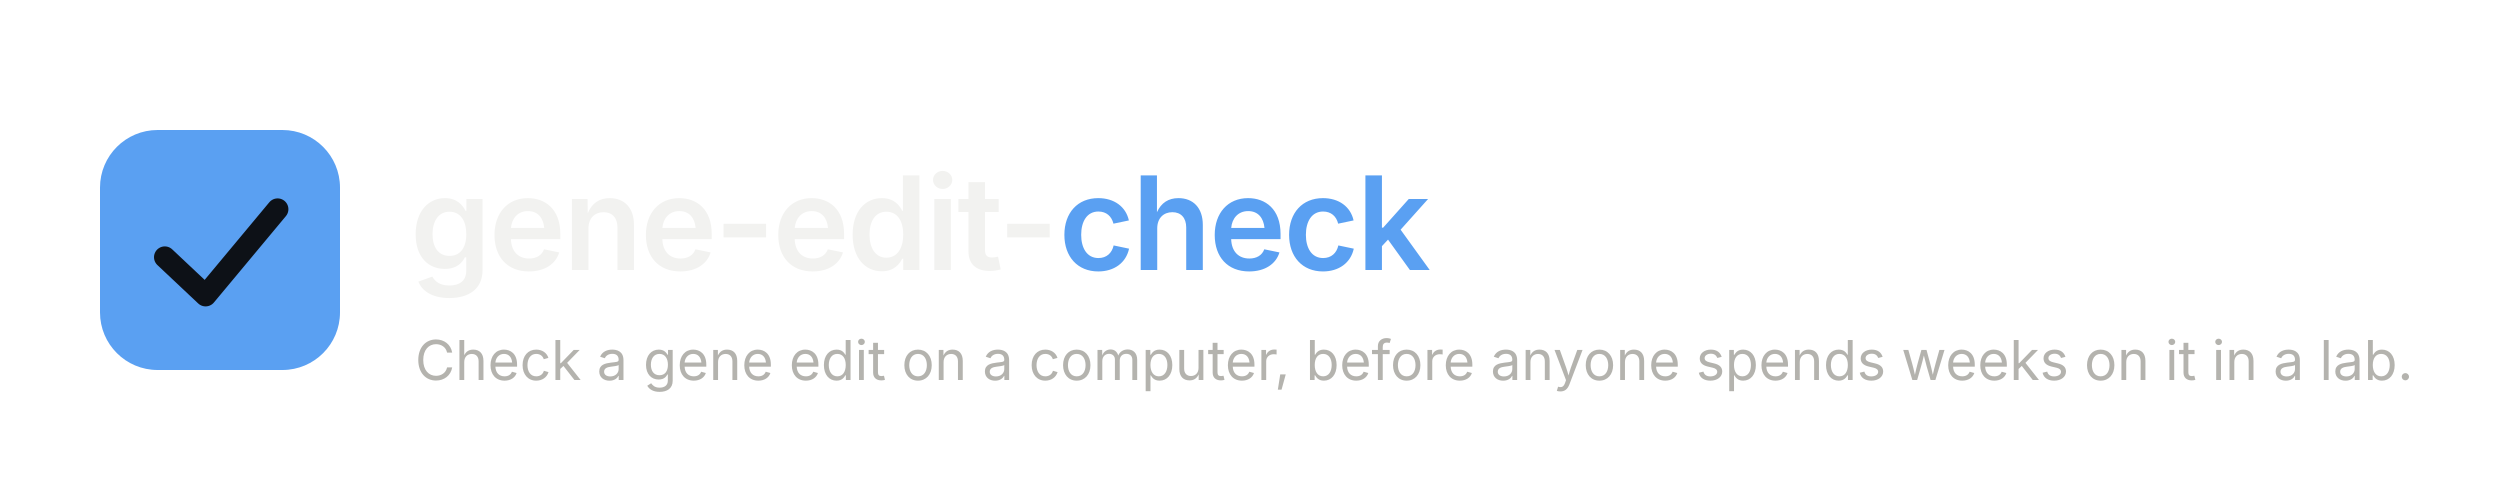
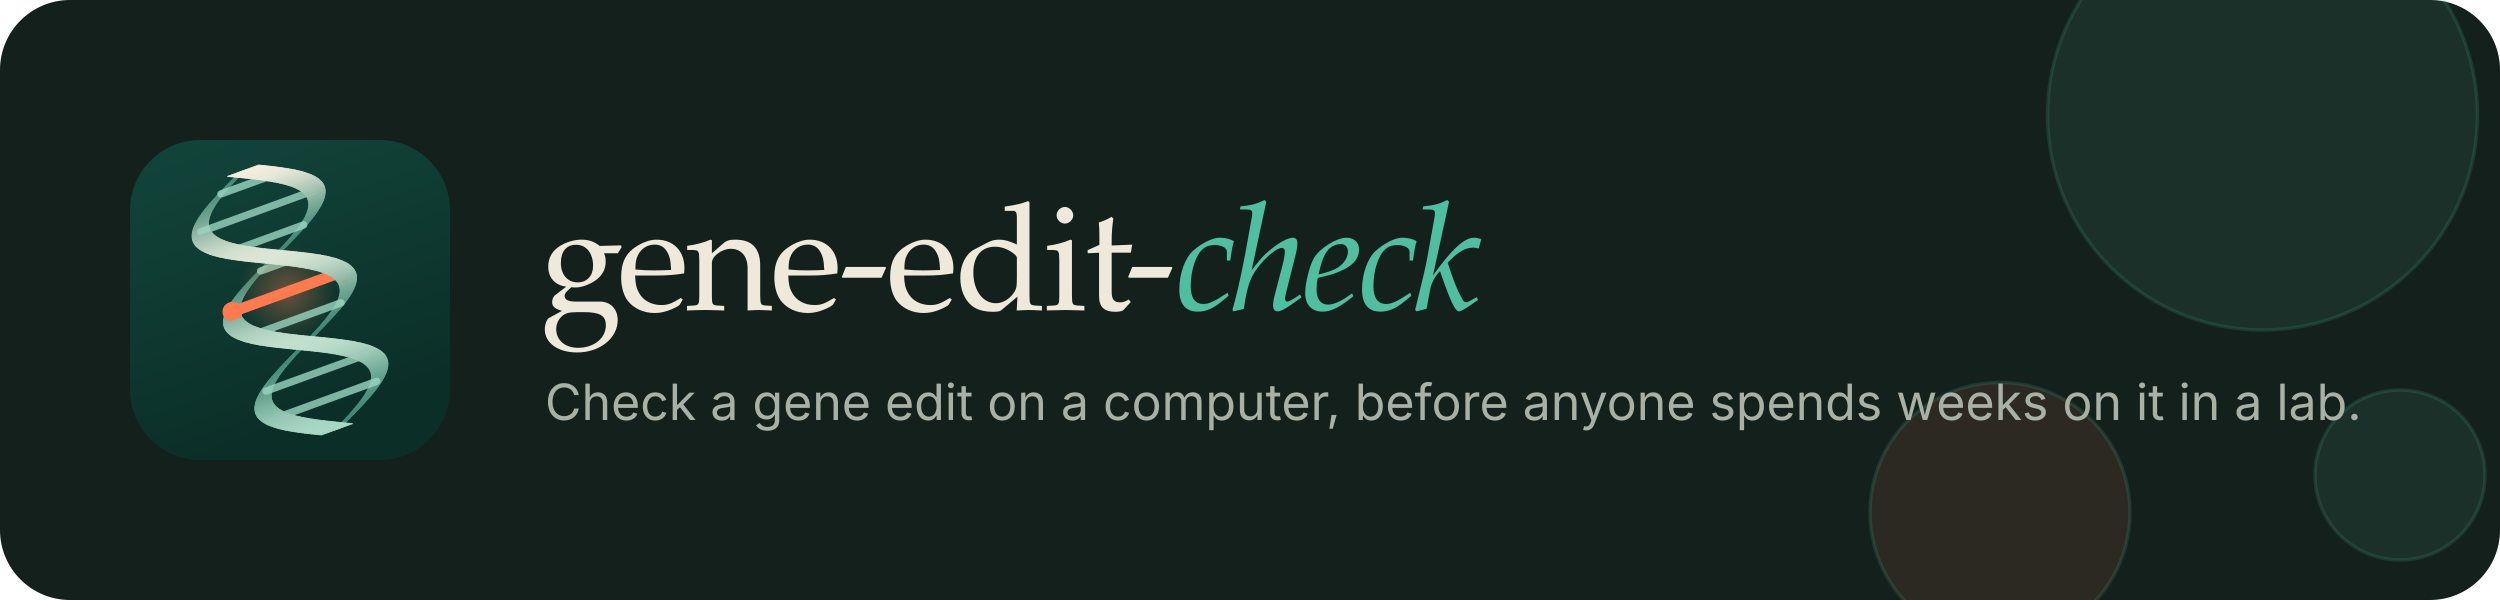
- <svg xmlns="http://www.w3.org/2000/svg" viewBox="0 0 1000 200" width="1000" height="200" role="img" aria-label="gene-edit-check: check a gene edit on a computer before the lab">
-   <style>text { font-family:Inter, 'SF Pro Display', 'Segoe UI', 'Helvetica Neue', Arial, sans-serif; }</style>
-   <rect x="40" y="52" width="96" height="96" rx="23.04" fill="#5aa0f2" />
-   <path d="M65.92 102.88 L82.24 118.24 L111.04 83.68" fill="none" stroke="#0d1117" stroke-width="8.64" stroke-linecap="round" stroke-linejoin="round" />
-   <text x="164" y="108" font-size="52" font-weight="600" fill="#f2f2f0" letter-spacing="-1">gene-edit-<tspan fill="#5aa0f2">check</tspan>
+ <svg xmlns="http://www.w3.org/2000/svg" viewBox="0 0 1000 240" width="1000" height="240" role="img" aria-label="gene-edit-check: check a gene edit on a computer before the lab">
+   <rect width="1000" height="240" rx="28" fill="#14201c" />
+   <g opacity="0.10">
+     <circle cx="905" cy="46" r="86" fill="#4fbf9f" />
+     <circle cx="800" cy="205" r="52" fill="#ff7a4d" />
+     <circle cx="960" cy="190" r="34" fill="#4fbf9f" />
+   </g>
+   <g opacity="0.16" fill="none" stroke="#4fbf9f" stroke-width="1.4">
+     <circle cx="905" cy="46" r="86" />
+     <circle cx="800" cy="205" r="52" />
+     <circle cx="960" cy="190" r="34" />
+   </g>
+   <svg x="52" y="56" viewBox="0 0 100 100" width="128" height="128" role="img" aria-label="gene-edit-check">
+     <defs>
+       <linearGradient id="bndarkbg" x1="0" y1="0" x2="0.35" y2="1">
+         <stop offset="0" stop-color="#12453b" />
+         <stop offset="1" stop-color="#0b2e27" />
+       </linearGradient>
+       <radialGradient id="bndarkglow" cx="0.5" cy="0.5" r="0.5">
+         <stop offset="0" stop-color="#ff7a4d" stop-opacity="0.38" />
+         <stop offset="1" stop-color="#ff7a4d" stop-opacity="0" />
+       </radialGradient>
+     </defs>
+     <rect width="100" height="100" rx="22" fill="url(#bndarkbg)" />
+     <polygon points="44.93,36.09 44.16,36.87 46.04,36.19 46.81,35.40" fill="#448a76" stroke="#448a76" stroke-width="0.25" />
+     <polygon points="44.16,36.87 43.38,37.66 45.27,36.98 46.04,36.19" fill="#448a76" stroke="#448a76" stroke-width="0.25" />
+     <polygon points="64.54,89.96 63.77,90.75 65.65,90.06 66.42,89.27" fill="#3e8874" stroke="#3e8874" stroke-width="0.25" />
+     <polygon points="34.35,9.94 33.58,10.73 35.46,10.04 36.23,9.25" fill="#478b77" stroke="#478b77" stroke-width="0.25" />
+     <polygon points="54.73,63.02 53.96,63.81 55.84,63.13 56.62,62.34" fill="#418975" stroke="#418975" stroke-width="0.25" />
+     <polygon points="53.96,63.81 53.19,64.60 55.07,63.91 55.84,63.13" fill="#418975" stroke="#418975" stroke-width="0.25" />
+     <polygon points="45.69,35.30 44.93,36.09 46.81,35.40 47.59,34.61" fill="#448a76" stroke="#448a76" stroke-width="0.25" />
+     <polygon points="43.38,37.66 42.61,38.45 44.51,37.76 45.27,36.98" fill="#448a76" stroke="#448a76" stroke-width="0.25" />
+     <polygon points="65.30,89.18 64.54,89.96 66.42,89.27 67.20,88.48" fill="#3e8874" stroke="#3e8874" stroke-width="0.25" />
+     <polygon points="33.58,10.73 32.80,11.52 34.70,10.82 35.46,10.04" fill="#478b77" stroke="#478b77" stroke-width="0.25" />
+     <polygon points="55.49,62.24 54.73,63.02 56.62,62.34 57.39,61.55" fill="#418975" stroke="#418975" stroke-width="0.25" />
+     <polygon points="53.19,64.60 52.41,65.39 54.31,64.70 55.07,63.91" fill="#418975" stroke="#418975" stroke-width="0.25" />
+     <polygon points="46.44,34.52 45.69,35.30 47.59,34.61 48.36,33.82" fill="#458a77" stroke="#458a77" stroke-width="0.25" />
+     <polygon points="42.61,38.45 41.83,39.25 43.76,38.54 44.51,37.76" fill="#448a77" stroke="#448a77" stroke-width="0.25" />
+     <polygon points="32.80,11.52 32.03,12.31 33.95,11.61 34.70,10.82" fill="#488b78" stroke="#488b78" stroke-width="0.25" />
+     <polygon points="66.05,88.39 65.30,89.18 67.20,88.48 67.97,87.69" fill="#3e8875" stroke="#3e8875" stroke-width="0.25" />
+     <polygon points="56.24,61.46 55.49,62.24 57.39,61.55 58.17,60.75" fill="#418976" stroke="#418976" stroke-width="0.25" />
+     <polygon points="52.41,65.39 51.64,66.18 53.56,65.48 54.31,64.70" fill="#418976" stroke="#418976" stroke-width="0.25" />
+     <polygon points="47.17,33.74 46.44,34.52 48.36,33.82 49.14,33.03" fill="#458b77" stroke="#458b77" stroke-width="0.25" />
+     <polygon points="41.83,39.25 41.06,40.04 43.02,39.32 43.76,38.54" fill="#458b77" stroke="#458b77" stroke-width="0.25" />
+     <polygon points="32.03,12.31 31.25,13.10 33.22,12.38 33.95,11.61" fill="#488c78" stroke="#488c78" stroke-width="0.25" />
+     <polygon points="56.98,60.68 56.24,61.46 58.17,60.75 58.94,59.96" fill="#428a76" stroke="#428a76" stroke-width="0.25" />
+     <polygon points="66.78,87.62 66.05,88.39 67.97,87.69 68.75,86.90" fill="#3f8975" stroke="#3f8975" stroke-width="0.25" />
+     <polygon points="51.64,66.18 50.86,66.97 52.83,66.26 53.56,65.48" fill="#428a76" stroke="#428a76" stroke-width="0.25" />
+     <polygon points="47.89,32.97 47.17,33.74 49.14,33.03 49.91,32.24" fill="#468b78" stroke="#468b78" stroke-width="0.25" />
+     <polygon points="41.06,40.04 40.29,40.82 42.30,40.09 43.02,39.32" fill="#468b78" stroke="#468b78" stroke-width="0.25" />
+     <polygon points="31.25,13.10 30.48,13.89 32.50,13.15 33.22,12.38" fill="#498c79" stroke="#498c79" stroke-width="0.25" />
+     <polygon points="50.86,66.97 50.09,67.76 52.11,67.03 52.83,66.26" fill="#428a76" stroke="#428a76" stroke-width="0.25" />
+     <polygon points="67.50,86.85 66.78,87.62 68.75,86.90 69.52,86.11" fill="#3f8975" stroke="#3f8975" stroke-width="0.25" />
+     <polygon points="57.70,59.91 56.98,60.68 58.94,59.96 59.71,59.18" fill="#438a76" stroke="#438a76" stroke-width="0.25" />
+     <polygon points="40.29,40.82 39.52,41.61 41.60,40.86 42.30,40.09" fill="#478c78" stroke="#478c78" stroke-width="0.25" />
+     <polygon points="50.09,67.76 49.33,68.55 51.40,67.79 52.11,67.03" fill="#438b77" stroke="#438b77" stroke-width="0.25" />
+     <polygon points="48.60,32.21 47.89,32.97 49.91,32.24 50.67,31.45" fill="#478c78" stroke="#478c78" stroke-width="0.25" />
+     <polygon points="68.21,86.08 67.50,86.85 69.52,86.11 70.28,85.33" fill="#408a76" stroke="#408a76" stroke-width="0.25" />
+     <polygon points="30.48,13.89 29.72,14.67 31.79,13.92 32.50,13.15" fill="#4a8d79" stroke="#4a8d79" stroke-width="0.25" />
+     <polygon points="58.40,59.14 57.70,59.91 59.71,59.18 60.48,58.39" fill="#448b77" stroke="#448b77" stroke-width="0.25" />
+     <polygon points="39.52,41.61 38.77,42.39 40.91,41.61 41.60,40.86" fill="#488c79" stroke="#488c79" stroke-width="0.25" />
+     <polygon points="29.72,14.67 28.97,15.45 31.11,14.68 31.79,13.92" fill="#4b8d7a" stroke="#4b8d7a" stroke-width="0.25" />
+     <polygon points="49.28,31.45 48.60,32.21 50.67,31.45 51.42,30.67" fill="#498d79" stroke="#498d79" stroke-width="0.25" />
+     <polygon points="49.33,68.55 48.58,69.33 50.72,68.55 51.40,67.79" fill="#448b78" stroke="#448b78" stroke-width="0.25" />
+     <polygon points="68.89,85.32 68.21,86.08 70.28,85.33 71.03,84.55" fill="#418b77" stroke="#418b77" stroke-width="0.25" />
+     <polygon points="59.09,58.39 58.40,59.14 60.48,58.39 61.23,57.61" fill="#458c78" stroke="#458c78" stroke-width="0.25" />
+     <polygon points="38.77,42.39 38.03,43.17 40.25,42.36 40.91,41.61" fill="#498d7a" stroke="#498d7a" stroke-width="0.25" />
+     <polygon points="69.55,84.58 68.89,85.32 71.03,84.55 71.77,83.77" fill="#428b77" stroke="#428b77" stroke-width="0.25" />
+     <polygon points="28.97,15.45 28.23,16.23 30.45,15.42 31.11,14.68" fill="#4d8e7b" stroke="#4d8e7b" stroke-width="0.25" />
+     <polygon points="59.75,57.64 59.09,58.39 61.23,57.61 61.97,56.83" fill="#468c79" stroke="#468c79" stroke-width="0.25" />
+     <polygon points="48.58,69.33 47.84,70.11 50.06,69.30 50.72,68.55" fill="#458c79" stroke="#458c79" stroke-width="0.25" />
+     <polygon points="49.94,30.70 49.28,31.45 51.42,30.67 52.16,29.89" fill="#4a8e7a" stroke="#4a8e7a" stroke-width="0.25" />
+     <polygon points="60.38,56.90 59.75,57.64 61.97,56.83 62.69,56.06" fill="#488d7a" stroke="#488d7a" stroke-width="0.25" />
+     <polygon points="47.84,70.11 47.11,70.88 49.42,70.04 50.06,69.30" fill="#468d79" stroke="#468d79" stroke-width="0.25" />
+     <polygon points="38.03,43.17 37.31,43.94 39.62,43.10 40.25,42.36" fill="#4b8e7b" stroke="#4b8e7b" stroke-width="0.25" />
+     <polygon points="28.23,16.23 27.50,17.00 29.81,16.16 30.45,15.42" fill="#4f8f7c" stroke="#4f8f7c" stroke-width="0.25" />
+     <polygon points="50.58,29.96 49.94,30.70 52.16,29.89 52.89,29.12" fill="#4c8f7b" stroke="#4c8f7b" stroke-width="0.25" />
+     <polygon points="70.19,83.84 69.55,84.58 71.77,83.77 72.50,83.00" fill="#448c78" stroke="#448c78" stroke-width="0.25" />
+     <polygon points="47.11,70.88 46.41,71.65 48.81,70.77 49.42,70.04" fill="#488e7a" stroke="#488e7a" stroke-width="0.25" />
+     <polygon points="60.99,56.17 60.38,56.90 62.69,56.06 63.40,55.29" fill="#498e7b" stroke="#498e7b" stroke-width="0.25" />
+     <polygon points="51.19,29.23 50.58,29.96 52.89,29.12 53.59,28.35" fill="#4e907c" stroke="#4e907c" stroke-width="0.25" />
+     <polygon points="37.31,43.94 36.60,44.71 39.01,43.83 39.62,43.10" fill="#4c8f7c" stroke="#4c8f7c" stroke-width="0.25" />
+     <polygon points="27.50,17.00 26.80,17.77 29.20,16.89 29.81,16.16" fill="#51917d" stroke="#51917d" stroke-width="0.25" />
+     <polygon points="70.80,83.11 70.19,83.84 72.50,83.00 73.20,82.23" fill="#458d79" stroke="#458d79" stroke-width="0.25" />
+     <polygon points="46.41,71.65 45.72,72.40 48.23,71.49 48.81,70.77" fill="#498f7b" stroke="#498f7b" stroke-width="0.25" />
+     <polygon points="36.60,44.71 35.91,45.47 38.43,44.55 39.01,43.83" fill="#4e907d" stroke="#4e907d" stroke-width="0.25" />
+     <polygon points="26.80,17.77 26.11,18.53 28.62,17.61 29.20,16.89" fill="#53927f" stroke="#53927f" stroke-width="0.25" />
+     <polygon points="71.38,82.39 70.80,83.11 73.20,82.23 73.89,81.47" fill="#468e7b" stroke="#468e7b" stroke-width="0.25" />
+     <polygon points="61.57,55.45 60.99,56.17 63.40,55.29 64.09,54.53" fill="#4b907c" stroke="#4b907c" stroke-width="0.25" />
+     <polygon points="51.77,28.51 51.19,29.23 53.59,28.35 54.28,27.60" fill="#50917e" stroke="#50917e" stroke-width="0.25" />
+     <polygon points="45.72,72.40 45.05,73.16 47.69,72.20 48.23,71.49" fill="#4b907d" stroke="#4b907d" stroke-width="0.25" />
+     <polygon points="35.91,45.47 35.25,46.22 37.88,45.26 38.43,44.55" fill="#50927f" stroke="#50927f" stroke-width="0.25" />
+     <polygon points="26.11,18.53 25.44,19.28 28.08,18.32 28.62,17.61" fill="#559380" stroke="#559380" stroke-width="0.25" />
+     <polygon points="52.31,27.80 51.77,28.51 54.28,27.60 54.95,26.84" fill="#52927f" stroke="#52927f" stroke-width="0.25" />
+     <polygon points="71.92,81.68 71.38,82.39 73.89,81.47 74.56,80.72" fill="#488f7c" stroke="#488f7c" stroke-width="0.25" />
+     <polygon points="62.12,54.74 61.57,55.45 64.09,54.53 64.75,53.78" fill="#4d917d" stroke="#4d917d" stroke-width="0.25" />
+     <polygon points="35.25,46.22 34.61,46.96 37.37,45.96 37.88,45.26" fill="#529380" stroke="#529380" stroke-width="0.25" />
+     <polygon points="25.44,19.28 24.80,20.02 27.56,19.02 28.08,18.32" fill="#589582" stroke="#589582" stroke-width="0.25" />
+     <polygon points="45.05,73.16 44.41,73.90 47.17,72.89 47.69,72.20" fill="#4d927e" stroke="#4d927e" stroke-width="0.25" />
+     <polygon points="52.83,27.11 52.31,27.80 54.95,26.84 55.59,26.10" fill="#559481" stroke="#559481" stroke-width="0.25" />
+     <polygon points="72.44,80.98 71.92,81.68 74.56,80.72 75.20,79.98" fill="#4a917d" stroke="#4a917d" stroke-width="0.25" />
+     <polygon points="62.63,54.04 62.12,54.74 64.75,53.78 65.39,53.04" fill="#4f927f" stroke="#4f927f" stroke-width="0.25" />
+     <polygon points="34.61,46.96 33.99,47.69 36.89,46.64 37.37,45.96" fill="#559581" stroke="#559581" stroke-width="0.25" />
+     <polygon points="72.92,80.30 72.44,80.98 75.20,79.98 75.81,79.25" fill="#4c927e" stroke="#4c927e" stroke-width="0.25" />
+     <polygon points="24.80,20.02 24.19,20.75 27.08,19.70 27.56,19.02" fill="#5b9683" stroke="#5b9683" stroke-width="0.25" />
+     <polygon points="53.31,26.42 52.83,27.11 55.59,26.10 56.20,25.37" fill="#579582" stroke="#579582" stroke-width="0.25" />
+     <polygon points="44.41,73.90 43.80,74.63 46.69,73.58 47.17,72.89" fill="#4f9380" stroke="#4f9380" stroke-width="0.25" />
+     <polygon points="63.11,53.36 62.63,54.04 65.39,53.04 66.01,52.31" fill="#529480" stroke="#529480" stroke-width="0.25" />
+     <polygon points="33.99,47.69 33.41,48.41 36.44,47.31 36.89,46.64" fill="#579683" stroke="#579683" stroke-width="0.25" />
+     <polygon points="24.19,20.75 23.60,21.48 26.64,20.37 27.08,19.70" fill="#5e9885" stroke="#5e9885" stroke-width="0.25" />
+     <polygon points="53.75,25.75 53.31,26.42 56.20,25.37 56.79,24.65" fill="#5a9784" stroke="#5a9784" stroke-width="0.25" />
+     <polygon points="73.36,79.63 72.92,80.30 75.81,79.25 76.40,78.52" fill="#4e9480" stroke="#4e9480" stroke-width="0.25" />
+     <polygon points="43.80,74.63 43.21,75.35 46.25,74.25 46.69,73.58" fill="#519581" stroke="#519581" stroke-width="0.25" />
+     <polygon points="63.56,52.69 63.11,53.36 66.01,52.31 66.59,51.59" fill="#549582" stroke="#549582" stroke-width="0.25" />
+     <polygon points="33.41,48.41 32.85,49.12 36.04,47.96 36.44,47.31" fill="#5a9885" stroke="#5a9885" stroke-width="0.25" />
+     <polygon points="43.21,75.35 42.66,76.06 45.84,74.90 46.25,74.25" fill="#539682" stroke="#539682" stroke-width="0.25" />
+     <polygon points="23.60,21.48 23.05,22.19 26.23,21.03 26.64,20.37" fill="#609a87" stroke="#609a87" stroke-width="0.25" />
+     <polygon points="54.16,25.10 53.75,25.75 56.79,24.65 57.34,23.94" fill="#5d9986" stroke="#5d9986" stroke-width="0.25" />
+     <polygon points="73.77,78.97 73.36,79.63 76.40,78.52 76.95,77.81" fill="#509581" stroke="#509581" stroke-width="0.25" />
+     <polygon points="63.96,52.04 63.56,52.69 66.59,51.59 67.15,50.88" fill="#579784" stroke="#579784" stroke-width="0.25" />
+     <polygon points="42.66,76.06 42.13,76.76 45.48,75.54 45.84,74.90" fill="#569884" stroke="#569884" stroke-width="0.25" />
+     <polygon points="32.85,49.12 32.33,49.82 35.67,48.61 36.04,47.96" fill="#5d9a87" stroke="#5d9a87" stroke-width="0.25" />
+     <polygon points="74.13,78.33 73.77,78.97 76.95,77.81 77.48,77.12" fill="#529783" stroke="#529783" stroke-width="0.25" />
+     <polygon points="23.05,22.19 22.52,22.88 25.87,21.67 26.23,21.03" fill="#649c89" stroke="#649c89" stroke-width="0.25" />
+     <polygon points="54.52,24.46 54.16,25.10 57.34,23.94 57.87,23.24" fill="#609b88" stroke="#609b88" stroke-width="0.25" />
+     <polygon points="64.33,51.39 63.96,52.04 67.15,50.88 67.67,50.18" fill="#5a9986" stroke="#5a9986" stroke-width="0.25" />
+     <polygon points="32.33,49.82 31.84,50.51 35.35,49.23 35.67,48.61" fill="#609c89" stroke="#609c89" stroke-width="0.25" />
+     <polygon points="22.52,22.88 22.04,23.57 25.54,22.29 25.87,21.67" fill="#679e8b" stroke="#679e8b" stroke-width="0.25" />
+     <polygon points="54.85,23.83 54.52,24.46 57.87,23.24 58.35,22.55" fill="#649d8a" stroke="#649d8a" stroke-width="0.25" />
+     <polygon points="74.46,77.71 74.13,78.33 77.48,77.12 77.96,76.43" fill="#559885" stroke="#559885" stroke-width="0.25" />
+     <polygon points="42.13,76.76 41.65,77.45 45.15,76.17 45.48,75.54" fill="#589986" stroke="#589986" stroke-width="0.25" />
+     <polygon points="64.65,50.77 64.33,51.39 67.67,50.18 68.16,49.49" fill="#5c9b87" stroke="#5c9b87" stroke-width="0.25" />
+     <polygon points="31.84,50.51 31.39,51.18 35.07,49.84 35.35,49.23" fill="#629d8b" stroke="#629d8b" stroke-width="0.25" />
+     <polygon points="22.04,23.57 21.59,24.24 25.26,22.90 25.54,22.29" fill="#6aa08d" stroke="#6aa08d" stroke-width="0.25" />
+     <polygon points="55.13,23.22 54.85,23.83 58.35,22.55 58.80,21.88" fill="#679f8c" stroke="#679f8c" stroke-width="0.25" />
+     <polygon points="74.74,77.10 74.46,77.71 77.96,76.43 78.41,75.76" fill="#579a87" stroke="#579a87" stroke-width="0.25" />
+     <polygon points="64.93,50.16 64.65,50.77 68.16,49.49 68.61,48.82" fill="#5f9d89" stroke="#5f9d89" stroke-width="0.25" />
+     <polygon points="41.65,77.45 41.20,78.12 44.87,76.78 45.15,76.17" fill="#5b9b88" stroke="#5b9b88" stroke-width="0.25" />
+     <polygon points="41.20,78.12 40.78,78.78 44.63,77.37 44.87,76.78" fill="#5d9d8a" stroke="#5d9d8a" stroke-width="0.25" />
+     <polygon points="31.39,51.18 30.98,51.84 34.83,50.44 35.07,49.84" fill="#659f8d" stroke="#659f8d" stroke-width="0.25" />
+     <polygon points="21.59,24.24 21.17,24.90 25.03,23.50 25.26,22.90" fill="#6ea28f" stroke="#6ea28f" stroke-width="0.25" />
+     <polygon points="65.17,49.56 64.93,50.16 68.61,48.82 69.02,48.16" fill="#639f8b" stroke="#639f8b" stroke-width="0.25" />
+     <polygon points="55.37,22.63 55.13,23.22 58.80,21.88 59.22,21.22" fill="#6ba18e" stroke="#6ba18e" stroke-width="0.25" />
+     <polygon points="74.97,76.50 74.74,77.10 78.41,75.76 78.83,75.10" fill="#5a9c89" stroke="#5a9c89" stroke-width="0.25" />
+     <polygon points="40.78,78.78 40.41,79.42 44.44,77.95 44.63,77.37" fill="#609f8c" stroke="#609f8c" stroke-width="0.25" />
+     <polygon points="65.36,48.98 65.17,49.56 69.02,48.16 69.40,47.52" fill="#66a18e" stroke="#66a18e" stroke-width="0.25" />
+     <polygon points="30.98,51.84 30.60,52.48 34.64,51.02 34.83,50.44" fill="#69a18e" stroke="#69a18e" stroke-width="0.25" />
+     <polygon points="21.17,24.90 20.80,25.55 24.83,24.08 25.03,23.50" fill="#72a492" stroke="#72a492" stroke-width="0.25" />
+     <polygon points="55.56,22.05 55.37,22.63 59.22,21.22 59.59,20.58" fill="#6fa391" stroke="#6fa391" stroke-width="0.25" />
+     <polygon points="75.17,75.92 74.97,76.50 78.83,75.10 79.20,74.45" fill="#5d9e8b" stroke="#5d9e8b" stroke-width="0.25" />
+     <polygon points="40.41,79.42 40.08,80.05 44.30,78.51 44.44,77.95" fill="#62a18e" stroke="#62a18e" stroke-width="0.25" />
+     <polygon points="20.80,25.55 20.47,26.18 24.69,24.64 24.83,24.08" fill="#75a694" stroke="#75a694" stroke-width="0.25" />
+     <polygon points="65.51,48.42 65.36,48.98 69.40,47.52 69.73,46.89" fill="#69a390" stroke="#69a390" stroke-width="0.25" />
+     <polygon points="30.60,52.48 30.27,53.11 34.49,51.58 34.64,51.02" fill="#6ca491" stroke="#6ca491" stroke-width="0.25" />
+     <polygon points="55.70,21.49 55.56,22.05 59.59,20.58 59.92,19.95" fill="#73a593" stroke="#73a593" stroke-width="0.25" />
+     <polygon points="75.31,75.36 75.17,75.92 79.20,74.45 79.53,73.82" fill="#60a08d" stroke="#60a08d" stroke-width="0.25" />
+     <polygon points="40.08,80.05 39.79,80.66 44.20,79.06 44.30,78.51" fill="#65a38f" stroke="#65a38f" stroke-width="0.25" />
+     <polygon points="20.47,26.18 20.18,26.79 24.59,25.18 24.69,24.64" fill="#79a896" stroke="#79a896" stroke-width="0.25" />
+     <polygon points="75.41,74.82 75.31,75.36 79.53,73.82 79.82,73.21" fill="#63a28f" stroke="#63a28f" stroke-width="0.25" />
+     <polygon points="65.61,47.88 65.51,48.42 69.73,46.89 70.02,46.27" fill="#6ca592" stroke="#6ca592" stroke-width="0.25" />
+     <polygon points="55.80,20.94 55.70,21.49 59.92,19.95 60.21,19.34" fill="#77a896" stroke="#77a896" stroke-width="0.25" />
+     <polygon points="30.27,53.11 29.98,53.73 34.39,52.12 34.49,51.58" fill="#6fa693" stroke="#6fa693" stroke-width="0.25" />
+     <polygon points="39.79,80.66 39.54,81.26 44.15,79.59 44.20,79.06" fill="#68a591" stroke="#68a591" stroke-width="0.25" />
+     <polygon points="20.18,26.79 19.93,27.39 24.54,25.71 24.59,25.18" fill="#7dab99" stroke="#7dab99" stroke-width="0.25" />
+     <polygon points="29.98,53.73 29.74,54.32 34.34,52.65 34.39,52.12" fill="#72a895" stroke="#72a895" stroke-width="0.25" />
+     <polygon points="55.85,20.41 55.80,20.94 60.21,19.34 60.46,18.74" fill="#7baa98" stroke="#7baa98" stroke-width="0.25" />
+     <polygon points="75.46,74.29 75.41,74.82 79.82,73.21 80.07,72.61" fill="#66a491" stroke="#66a491" stroke-width="0.25" />
+     <polygon points="65.66,47.35 65.61,47.88 70.02,46.27 70.26,45.68" fill="#70a794" stroke="#70a794" stroke-width="0.25" />
+     <polygon points="39.54,81.26 39.34,81.84 44.14,80.10 44.15,79.59" fill="#6ba794" stroke="#6ba794" stroke-width="0.25" />
+     <polygon points="29.74,54.32 29.53,54.91 34.34,53.16 34.34,52.65" fill="#76aa98" stroke="#76aa98" stroke-width="0.25" />
+     <polygon points="19.93,27.39 19.73,27.97 24.53,26.22 24.54,25.71" fill="#81ad9b" stroke="#81ad9b" stroke-width="0.25" />
+     <polygon points="55.86,19.90 55.85,20.41 60.46,18.74 60.66,18.16" fill="#7fad9b" stroke="#7fad9b" stroke-width="0.25" />
+     <polygon points="75.47,73.78 75.46,74.29 80.07,72.61 80.27,72.03" fill="#68a693" stroke="#68a693" stroke-width="0.25" />
+     <polygon points="65.66,46.84 65.66,47.35 70.26,45.68 70.47,45.09" fill="#74a997" stroke="#74a997" stroke-width="0.25" />
+     <polygon points="19.73,27.97 19.58,28.53 24.58,26.71 24.53,26.22" fill="#85b09e" stroke="#85b09e" stroke-width="0.25" />
+     <polygon points="39.34,81.84 39.18,82.41 44.19,80.59 44.14,80.10" fill="#6ea996" stroke="#6ea996" stroke-width="0.25" />
+     <polygon points="55.81,19.41 55.86,19.90 60.66,18.16 60.82,17.59" fill="#83af9d" stroke="#83af9d" stroke-width="0.25" />
+     <polygon points="29.53,54.91 29.38,55.47 34.39,53.65 34.34,53.16" fill="#79ad9a" stroke="#79ad9a" stroke-width="0.25" />
+     <polygon points="75.42,73.29 75.47,73.78 80.27,72.03 80.42,71.47" fill="#6ca895" stroke="#6ca895" stroke-width="0.25" />
+     <polygon points="65.61,46.35 65.66,46.84 70.47,45.09 70.62,44.53" fill="#78ac99" stroke="#78ac99" stroke-width="0.25" />
+     <polygon points="19.58,28.53 19.47,29.08 24.68,27.19 24.58,26.71" fill="#89b2a0" stroke="#89b2a0" stroke-width="0.25" />
+     <polygon points="29.38,55.47 29.27,56.02 34.48,54.12 34.39,53.65" fill="#7dae9c" stroke="#7dae9c" stroke-width="0.25" />
+     <polygon points="65.52,45.88 65.61,46.35 70.62,44.53 70.73,43.98" fill="#7bae9b" stroke="#7bae9b" stroke-width="0.25" />
+     <polygon points="55.72,18.94 55.81,19.41 60.82,17.59 60.92,17.04" fill="#88b2a0" stroke="#88b2a0" stroke-width="0.25" />
+     <polygon points="39.18,82.41 39.08,82.96 44.28,81.06 44.19,80.59" fill="#70ab98" stroke="#70ab98" stroke-width="0.25" />
+     <polygon points="75.32,72.81 75.42,73.29 80.42,71.47 80.53,70.92" fill="#6fab98" stroke="#6fab98" stroke-width="0.25" />
+     <polygon points="29.27,56.02 29.21,56.55 34.62,54.58 34.48,54.12" fill="#80b19e" stroke="#80b19e" stroke-width="0.25" />
+     <polygon points="39.08,82.96 39.01,83.49 44.43,81.52 44.28,81.06" fill="#73ad9a" stroke="#73ad9a" stroke-width="0.25" />
+     <polygon points="19.47,29.08 19.41,29.61 24.82,27.64 24.68,27.19" fill="#8db5a3" stroke="#8db5a3" stroke-width="0.25" />
+     <polygon points="65.38,45.42 65.52,45.88 70.73,43.98 70.79,43.45" fill="#7fb19e" stroke="#7fb19e" stroke-width="0.25" />
+     <polygon points="55.57,18.48 55.72,18.94 60.92,17.04 60.99,16.51" fill="#8cb4a2" stroke="#8cb4a2" stroke-width="0.25" />
+     <polygon points="75.18,72.36 75.32,72.81 80.53,70.92 80.59,70.39" fill="#72ad9a" stroke="#72ad9a" stroke-width="0.25" />
+     <polygon points="39.01,83.49 39.00,84.00 44.62,81.96 44.43,81.52" fill="#76af9c" stroke="#76af9c" stroke-width="0.25" />
+     <polygon points="29.21,56.55 29.20,57.06 34.82,55.02 34.62,54.58" fill="#84b3a1" stroke="#84b3a1" stroke-width="0.25" />
+     <polygon points="19.41,29.61 19.39,30.13 25.01,28.08 24.82,27.64" fill="#91b7a5" stroke="#91b7a5" stroke-width="0.25" />
+     <polygon points="55.38,18.04 55.57,18.48 60.99,16.51 61.00,16.00" fill="#91b7a5" stroke="#91b7a5" stroke-width="0.25" />
+     <polygon points="74.99,71.92 75.18,72.36 80.59,70.39 80.61,69.87" fill="#75af9c" stroke="#75af9c" stroke-width="0.25" />
+     <polygon points="65.18,44.98 65.38,45.42 70.79,43.45 70.80,42.94" fill="#83b3a1" stroke="#83b3a1" stroke-width="0.25" />
+     <polygon points="39.00,84.00 39.04,84.50 44.86,82.38 44.62,81.96" fill="#79b29e" stroke="#79b29e" stroke-width="0.25" />
+     <polygon points="19.39,30.13 19.43,30.62 25.25,28.50 25.01,28.08" fill="#95b9a8" stroke="#95b9a8" stroke-width="0.25" />
+     <polygon points="55.14,17.62 55.38,18.04 61.00,16.00 60.96,15.50" fill="#95b9a8" stroke="#95b9a8" stroke-width="0.25" />
+     <polygon points="29.20,57.06 29.23,57.56 35.06,55.44 34.82,55.02" fill="#87b5a3" stroke="#87b5a3" stroke-width="0.25" />
+     <polygon points="74.75,71.50 74.99,71.92 80.61,69.87 80.57,69.38" fill="#79b29e" stroke="#79b29e" stroke-width="0.25" />
+     <polygon points="64.94,44.56 65.18,44.98 70.80,42.94 70.77,42.44" fill="#87b5a3" stroke="#87b5a3" stroke-width="0.25" />
+     <line x1="45.24" y1="10.74" x2="28.41" y2="16.87" stroke="#9bd6c0" stroke-opacity="0.8" stroke-width="2.3" stroke-linecap="round" />
+     <line x1="57.66" y1="15.75" x2="22.12" y2="28.69" stroke="#9bd6c0" stroke-opacity="0.8" stroke-width="2.3" stroke-linecap="round" />
+     <line x1="54.28" y1="26.52" x2="31.63" y2="34.76" stroke="#9bd6c0" stroke-opacity="0.8" stroke-width="2.3" stroke-linecap="round" />
+     <line x1="40.83" y1="40.94" x2="51.20" y2="37.17" stroke="#9bd6c0" stroke-opacity="0.8" stroke-width="2.3" stroke-linecap="round" />
+     <circle cx="49.08" cy="47.47" r="15" fill="url(#bndarkglow)" />
+     <line x1="32.00" y1="53.69" x2="66.17" y2="41.26" stroke="#ff7a4d" stroke-width="3.4" stroke-linecap="round" />
+     <circle cx="32.00" cy="53.69" r="3.1" fill="#ff7a4d" />
+     <circle cx="66.17" cy="41.26" r="3.1" fill="#ff7a4d" />
+     <line x1="38.34" y1="60.92" x2="65.95" y2="50.87" stroke="#9bd6c0" stroke-opacity="0.8" stroke-width="2.3" stroke-linecap="round" />
+     <line x1="74.02" y1="67.00" x2="42.53" y2="78.46" stroke="#9bd6c0" stroke-opacity="0.8" stroke-width="2.3" stroke-linecap="round" />
+     <line x1="77.08" y1="75.42" x2="45.59" y2="86.88" stroke="#9bd6c0" stroke-opacity="0.8" stroke-width="2.3" stroke-linecap="round" />
+     <polygon points="29.23,57.56 29.32,58.04 35.35,55.84 35.06,55.44" fill="#8ab8a6" stroke="#8ab8a6" stroke-width="0.25" />
+     <polygon points="39.04,84.50 39.12,84.97 45.15,82.78 44.86,82.38" fill="#7cb4a0" stroke="#7cb4a0" stroke-width="0.25" />
+     <polygon points="19.43,30.62 19.51,31.10 25.55,28.90 25.25,28.50" fill="#99bcab" stroke="#99bcab" stroke-width="0.25" />
+     <polygon points="54.85,17.22 55.14,17.62 60.96,15.50 60.88,15.03" fill="#99bcab" stroke="#99bcab" stroke-width="0.25" />
+     <polygon points="64.65,44.16 64.94,44.56 70.77,42.44 70.68,41.96" fill="#8bb8a6" stroke="#8bb8a6" stroke-width="0.25" />
+     <polygon points="74.45,71.10 74.75,71.50 80.57,69.38 80.49,68.90" fill="#7cb4a0" stroke="#7cb4a0" stroke-width="0.25" />
+     <polygon points="39.12,84.97 39.26,85.43 45.49,83.16 45.15,82.78" fill="#7fb5a3" stroke="#7fb5a3" stroke-width="0.25" />
+     <polygon points="29.32,58.04 29.45,58.50 35.69,56.23 35.35,55.84" fill="#8ebaa8" stroke="#8ebaa8" stroke-width="0.25" />
+     <polygon points="54.51,16.84 54.85,17.22 60.88,15.03 60.74,14.57" fill="#9ebfad" stroke="#9ebfad" stroke-width="0.25" />
+     <polygon points="19.51,31.10 19.65,31.56 25.89,29.29 25.55,28.90" fill="#9ebead" stroke="#9ebead" stroke-width="0.25" />
+     <polygon points="64.31,43.77 64.65,44.16 70.68,41.96 70.55,41.50" fill="#8fbaa8" stroke="#8fbaa8" stroke-width="0.25" />
+     <polygon points="74.11,70.71 74.45,71.10 80.49,68.90 80.35,68.44" fill="#7fb6a3" stroke="#7fb6a3" stroke-width="0.25" />
+     <polygon points="39.26,85.43 39.44,85.88 45.88,83.53 45.49,83.16" fill="#82b8a5" stroke="#82b8a5" stroke-width="0.25" />
+     <polygon points="54.12,16.47 54.51,16.84 60.74,14.57 60.56,14.12" fill="#a2c2b0" stroke="#a2c2b0" stroke-width="0.25" />
+     <polygon points="29.45,58.50 29.63,58.94 36.08,56.59 35.69,56.23" fill="#91bdaa" stroke="#91bdaa" stroke-width="0.25" />
+     <polygon points="19.65,31.56 19.83,32.00 26.27,29.65 25.89,29.29" fill="#a1c1af" stroke="#a1c1af" stroke-width="0.25" />
+     <polygon points="73.73,70.35 74.11,70.71 80.35,68.44 80.17,68.00" fill="#83b8a6" stroke="#83b8a6" stroke-width="0.25" />
+     <polygon points="63.92,43.41 64.31,43.77 70.55,41.50 70.37,41.06" fill="#93bdaa" stroke="#93bdaa" stroke-width="0.25" />
+     <polygon points="39.44,85.88 39.67,86.30 46.32,83.88 45.88,83.53" fill="#84baa7" stroke="#84baa7" stroke-width="0.25" />
+     <polygon points="19.83,32.00 20.06,32.42 26.71,30.00 26.27,29.65" fill="#a5c3b2" stroke="#a5c3b2" stroke-width="0.25" />
+     <polygon points="63.49,43.06 63.92,43.41 70.37,41.06 70.13,40.64" fill="#97bfad" stroke="#97bfad" stroke-width="0.25" />
+     <polygon points="53.68,16.12 54.12,16.47 60.56,14.12 60.33,13.70" fill="#a7c4b3" stroke="#a7c4b3" stroke-width="0.25" />
+     <polygon points="29.63,58.94 29.87,59.36 36.51,56.94 36.08,56.59" fill="#95bfac" stroke="#95bfac" stroke-width="0.25" />
+     <polygon points="73.29,70.00 73.73,70.35 80.17,68.00 79.94,67.58" fill="#86baa8" stroke="#86baa8" stroke-width="0.25" />
+     <polygon points="39.67,86.30 39.95,86.71 46.80,84.21 46.32,83.88" fill="#87bca9" stroke="#87bca9" stroke-width="0.25" />
+     <polygon points="20.06,32.42 20.34,32.83 27.19,30.34 26.71,30.00" fill="#a9c6b5" stroke="#a9c6b5" stroke-width="0.25" />
+     <polygon points="29.87,59.36 30.15,59.77 37.00,57.28 36.51,56.94" fill="#98c1af" stroke="#98c1af" stroke-width="0.25" />
+     <polygon points="63.00,42.72 63.49,43.06 70.13,40.64 69.85,40.23" fill="#9ac2b0" stroke="#9ac2b0" stroke-width="0.25" />
+     <polygon points="53.20,15.79 53.68,16.12 60.33,13.70 60.05,13.29" fill="#acc7b5" stroke="#acc7b5" stroke-width="0.25" />
+     <polygon points="72.81,69.66 73.29,70.00 79.94,67.58 79.66,67.17" fill="#8abdaa" stroke="#8abdaa" stroke-width="0.25" />
+     <polygon points="39.95,86.71 40.28,87.09 47.33,84.53 46.80,84.21" fill="#89beab" stroke="#89beab" stroke-width="0.25" />
+     <polygon points="30.15,59.77 30.48,60.16 37.52,57.59 37.00,57.28" fill="#9bc3b1" stroke="#9bc3b1" stroke-width="0.25" />
+     <polygon points="20.34,32.83 20.67,33.22 27.72,30.65 27.19,30.34" fill="#adc8b7" stroke="#adc8b7" stroke-width="0.25" />
+     <polygon points="52.67,15.47 53.20,15.79 60.05,13.29 59.72,12.91" fill="#b0c9b8" stroke="#b0c9b8" stroke-width="0.25" />
+     <polygon points="72.28,69.35 72.81,69.66 79.66,67.17 79.33,66.78" fill="#8dbfac" stroke="#8dbfac" stroke-width="0.25" />
+     <polygon points="62.48,42.41 63.00,42.72 69.85,40.23 69.52,39.84" fill="#9fc4b2" stroke="#9fc4b2" stroke-width="0.25" />
+     <polygon points="30.48,60.16 30.86,60.53 38.10,57.89 37.52,57.59" fill="#9fc5b3" stroke="#9fc5b3" stroke-width="0.25" />
+     <polygon points="40.28,87.09 40.66,87.47 47.90,84.83 47.33,84.53" fill="#8cc0ad" stroke="#8cc0ad" stroke-width="0.25" />
+     <polygon points="20.67,33.22 21.05,33.59 28.29,30.95 27.72,30.65" fill="#b0cbba" stroke="#b0cbba" stroke-width="0.25" />
+     <polygon points="61.90,42.11 62.48,42.41 69.52,39.84 69.14,39.47" fill="#a2c7b5" stroke="#a2c7b5" stroke-width="0.25" />
+     <polygon points="52.10,15.17 52.67,15.47 59.72,12.91 59.34,12.53" fill="#b5cbbb" stroke="#b5cbbb" stroke-width="0.25" />
+     <polygon points="71.71,69.05 72.28,69.35 79.33,66.78 78.95,66.41" fill="#91c1ae" stroke="#91c1ae" stroke-width="0.25" />
+     <polygon points="30.86,60.53 31.28,60.88 38.71,58.18 38.10,57.89" fill="#a1c7b5" stroke="#a1c7b5" stroke-width="0.25" />
+     <polygon points="21.05,33.59 21.48,33.94 28.91,31.24 28.29,30.95" fill="#b4ccbc" stroke="#b4ccbc" stroke-width="0.25" />
+     <polygon points="61.29,41.82 61.90,42.11 69.14,39.47 68.72,39.12" fill="#a6c9b7" stroke="#a6c9b7" stroke-width="0.25" />
+     <polygon points="40.66,87.47 41.09,87.82 48.52,85.11 47.90,84.83" fill="#8fc2af" stroke="#8fc2af" stroke-width="0.25" />
+     <polygon points="51.48,14.89 52.10,15.17 59.34,12.53 58.91,12.18" fill="#b9cebd" stroke="#b9cebd" stroke-width="0.25" />
+     <polygon points="71.09,68.76 71.71,69.05 78.95,66.41 78.52,66.06" fill="#94c4b0" stroke="#94c4b0" stroke-width="0.25" />
+     <polygon points="41.09,87.82 41.56,88.15 49.18,85.38 48.52,85.11" fill="#91c4b1" stroke="#91c4b1" stroke-width="0.25" />
+     <polygon points="31.28,60.88 31.75,61.22 39.37,58.44 38.71,58.18" fill="#a5c9b8" stroke="#a5c9b8" stroke-width="0.25" />
+     <polygon points="21.48,33.94 21.95,34.28 29.57,31.51 28.91,31.24" fill="#b8cfbe" stroke="#b8cfbe" stroke-width="0.25" />
+     <polygon points="50.82,14.62 51.48,14.89 58.91,12.18 58.44,11.85" fill="#bdd0c0" stroke="#bdd0c0" stroke-width="0.25" />
+     <polygon points="60.63,41.56 61.29,41.82 68.72,39.12 68.25,38.78" fill="#aacbb9" stroke="#aacbb9" stroke-width="0.25" />
+     <polygon points="70.43,68.49 71.09,68.76 78.52,66.06 78.05,65.72" fill="#96c6b3" stroke="#96c6b3" stroke-width="0.25" />
+     <polygon points="41.56,88.15 42.08,88.47 49.88,85.64 49.18,85.38" fill="#94c6b3" stroke="#94c6b3" stroke-width="0.25" />
+     <polygon points="21.95,34.28 22.47,34.60 30.27,31.76 29.57,31.51" fill="#bbd1c0" stroke="#bbd1c0" stroke-width="0.25" />
+     <polygon points="31.75,61.22 32.27,61.54 40.07,58.70 39.37,58.44" fill="#a7ccba" stroke="#a7ccba" stroke-width="0.25" />
+     <polygon points="50.12,14.36 50.82,14.62 58.44,11.85 57.92,11.53" fill="#c1d2c2" stroke="#c1d2c2" stroke-width="0.25" />
+     <polygon points="69.73,68.24 70.43,68.49 78.05,65.72 77.53,65.40" fill="#9ac8b5" stroke="#9ac8b5" stroke-width="0.25" />
+     <polygon points="59.93,41.30 60.63,41.56 68.25,38.78 67.73,38.46" fill="#aecdbb" stroke="#aecdbb" stroke-width="0.25" />
+     <polygon points="42.08,88.47 42.64,88.78 50.62,85.88 49.88,85.64" fill="#96c7b5" stroke="#96c7b5" stroke-width="0.25" />
+     <polygon points="22.47,34.60 23.03,34.90 31.01,32.00 30.27,31.76" fill="#bfd3c2" stroke="#bfd3c2" stroke-width="0.25" />
+     <polygon points="32.27,61.54 32.84,61.84 40.81,58.94 40.07,58.70" fill="#aacebb" stroke="#aacebb" stroke-width="0.25" />
+     <polygon points="49.38,14.12 50.12,14.36 57.92,11.53 57.36,11.22" fill="#c6d5c5" stroke="#c6d5c5" stroke-width="0.25" />
+     <polygon points="68.99,68.00 69.73,68.24 77.53,65.40 76.97,65.10" fill="#9dcab7" stroke="#9dcab7" stroke-width="0.25" />
+     <polygon points="59.19,41.06 59.93,41.30 67.73,38.46 67.16,38.16" fill="#b1cfbe" stroke="#b1cfbe" stroke-width="0.25" />
+     <polygon points="42.64,88.78 43.25,89.07 51.39,86.10 50.62,85.88" fill="#98c9b7" stroke="#98c9b7" stroke-width="0.25" />
+     <polygon points="32.84,61.84 33.44,62.13 41.59,59.16 40.81,58.94" fill="#add0bd" stroke="#add0bd" stroke-width="0.25" />
+     <polygon points="23.03,34.90 23.64,35.19 31.78,32.22 31.01,32.00" fill="#c1d5c4" stroke="#c1d5c4" stroke-width="0.25" />
+     <polygon points="68.22,67.78 68.99,68.00 76.97,65.10 76.36,64.81" fill="#a0cbb9" stroke="#a0cbb9" stroke-width="0.25" />
+     <polygon points="48.61,13.90 49.38,14.12 57.36,11.22 56.75,10.93" fill="#cad8c7" stroke="#cad8c7" stroke-width="0.25" />
+     <polygon points="58.41,40.84 59.19,41.06 67.16,38.16 66.56,37.87" fill="#b5d1c0" stroke="#b5d1c0" stroke-width="0.25" />
+     <polygon points="33.44,62.13 34.09,62.40 42.40,59.37 41.59,59.16" fill="#afd1bf" stroke="#afd1bf" stroke-width="0.25" />
+     <polygon points="43.25,89.07 43.90,89.34 52.21,86.31 51.39,86.10" fill="#9acbb8" stroke="#9acbb8" stroke-width="0.25" />
+     <polygon points="23.64,35.19 24.29,35.46 32.60,32.44 31.78,32.22" fill="#c5d7c7" stroke="#c5d7c7" stroke-width="0.25" />
+     <polygon points="47.79,13.69 48.61,13.90 56.75,10.93 56.10,10.66" fill="#cedac9" stroke="#cedac9" stroke-width="0.25" />
+     <polygon points="67.40,67.56 68.22,67.78 76.36,64.81 75.71,64.54" fill="#a3cdbb" stroke="#a3cdbb" stroke-width="0.25" />
+     <polygon points="57.60,40.63 58.41,40.84 66.56,37.87 65.91,37.60" fill="#b8d4c2" stroke="#b8d4c2" stroke-width="0.25" />
+     <polygon points="34.09,62.40 34.79,62.66 43.25,59.57 42.40,59.37" fill="#b2d2c1" stroke="#b2d2c1" stroke-width="0.25" />
+     <polygon points="24.29,35.46 24.98,35.72 33.45,32.64 32.60,32.44" fill="#c7d9c9" stroke="#c7d9c9" stroke-width="0.25" />
+     <polygon points="43.90,89.34 44.59,89.59 53.06,86.51 52.21,86.31" fill="#9cccb9" stroke="#9cccb9" stroke-width="0.25" />
+     <polygon points="46.94,13.49 47.79,13.69 56.10,10.66 55.41,10.41" fill="#d1dccc" stroke="#d1dccc" stroke-width="0.25" />
+     <polygon points="66.55,67.36 67.40,67.56 75.71,64.54 75.02,64.28" fill="#a6cfbd" stroke="#a6cfbd" stroke-width="0.25" />
+     <polygon points="56.75,40.43 57.60,40.63 65.91,37.60 65.21,37.34" fill="#bbd6c4" stroke="#bbd6c4" stroke-width="0.25" />
+     <polygon points="44.59,89.59 45.32,89.84 53.94,86.70 53.06,86.51" fill="#9ecebb" stroke="#9ecebb" stroke-width="0.25" />
+     <polygon points="34.79,62.66 35.52,62.90 44.13,59.76 43.25,59.57" fill="#b4d4c3" stroke="#b4d4c3" stroke-width="0.25" />
+     <polygon points="24.98,35.72 25.71,35.96 34.33,32.82 33.45,32.64" fill="#cadbca" stroke="#cadbca" stroke-width="0.25" />
+     <polygon points="46.06,13.30 46.94,13.49 55.41,10.41 54.68,10.16" fill="#d5dece" stroke="#d5dece" stroke-width="0.25" />
+     <polygon points="65.67,67.18 66.55,67.36 75.02,64.28 74.29,64.04" fill="#a9d1be" stroke="#a9d1be" stroke-width="0.25" />
+     <polygon points="55.87,40.24 56.75,40.43 65.21,37.34 64.48,37.10" fill="#bfd8c6" stroke="#bfd8c6" stroke-width="0.25" />
+     <polygon points="25.71,35.96 26.48,36.19 35.24,33.00 34.33,32.82" fill="#cddccb" stroke="#cddccb" stroke-width="0.25" />
+     <polygon points="45.32,89.84 46.09,90.06 54.85,86.88 53.94,86.70" fill="#a0d0bd" stroke="#a0d0bd" stroke-width="0.25" />
+     <polygon points="35.52,62.90 36.29,63.13 45.05,59.94 44.13,59.76" fill="#b6d6c4" stroke="#b6d6c4" stroke-width="0.25" />
+     <polygon points="64.76,67.00 65.67,67.18 74.29,64.04 73.52,63.81" fill="#abd3c1" stroke="#abd3c1" stroke-width="0.25" />
+     <polygon points="45.15,13.12 46.06,13.30 54.68,10.16 53.91,9.94" fill="#d9dfd0" stroke="#d9dfd0" stroke-width="0.25" />
+     <polygon points="54.95,40.06 55.87,40.24 64.48,37.10 63.71,36.87" fill="#c2d9c8" stroke="#c2d9c8" stroke-width="0.25" />
+     <polygon points="26.48,36.19 27.29,36.40 36.18,33.17 35.24,33.00" fill="#cfdecd" stroke="#cfdecd" stroke-width="0.25" />
+     <polygon points="36.29,63.13 37.10,63.34 45.99,60.10 45.05,59.94" fill="#b8d7c6" stroke="#b8d7c6" stroke-width="0.25" />
+     <polygon points="63.82,66.83 64.76,67.00 73.52,63.81 72.71,63.60" fill="#aed5c2" stroke="#aed5c2" stroke-width="0.25" />
+     <polygon points="46.09,90.06 46.90,90.28 55.79,87.04 54.85,86.88" fill="#a1d1be" stroke="#a1d1be" stroke-width="0.25" />
+     <polygon points="44.21,12.96 45.15,13.12 53.91,9.94 53.10,9.72" fill="#dce1d2" stroke="#dce1d2" stroke-width="0.25" />
+     <polygon points="54.01,39.90 54.95,40.06 63.71,36.87 62.90,36.66" fill="#c5dbca" stroke="#c5dbca" stroke-width="0.25" />
+     <polygon points="46.90,90.28 47.74,90.48 56.76,87.20 55.79,87.04" fill="#a2d2bf" stroke="#a2d2bf" stroke-width="0.25" />
+     <polygon points="37.10,63.34 37.94,63.54 46.96,60.26 45.99,60.10" fill="#bad9c7" stroke="#bad9c7" stroke-width="0.25" />
+     <polygon points="27.29,36.40 28.13,36.60 37.15,33.32 36.18,33.17" fill="#d2dfcf" stroke="#d2dfcf" stroke-width="0.25" />
+     <polygon points="43.24,12.80 44.21,12.96 53.10,9.72 52.26,9.52" fill="#dfe3d3" stroke="#dfe3d3" stroke-width="0.25" />
+     <polygon points="53.04,39.74 54.01,39.90 62.90,36.66 62.06,36.46" fill="#c8dccc" stroke="#c8dccc" stroke-width="0.25" />
+     <polygon points="62.85,66.68 63.82,66.83 72.71,63.60 71.87,63.40" fill="#b0d6c4" stroke="#b0d6c4" stroke-width="0.25" />
+     <polygon points="37.94,63.54 38.81,63.73 47.95,60.41 46.96,60.26" fill="#bcdac8" stroke="#bcdac8" stroke-width="0.25" />
+     <polygon points="47.74,90.48 48.62,90.67 57.75,87.34 56.76,87.20" fill="#a4d3c1" stroke="#a4d3c1" stroke-width="0.25" />
+     <polygon points="42.25,12.66 43.24,12.80 52.26,9.52 51.38,9.33" fill="#e2e5d5" stroke="#e2e5d5" stroke-width="0.25" />
+     <polygon points="28.13,36.60 29.01,36.79 38.14,33.47 37.15,33.32" fill="#d3e1d0" stroke="#d3e1d0" stroke-width="0.25" />
+     <polygon points="52.05,39.59 53.04,39.74 62.06,36.46 61.19,36.27" fill="#cadece" stroke="#cadece" stroke-width="0.25" />
+     <polygon points="61.86,66.53 62.85,66.68 71.87,63.40 70.99,63.21" fill="#b3d7c5" stroke="#b3d7c5" stroke-width="0.25" />
+     <polygon points="38.81,63.73 39.72,63.91 48.96,60.55 47.95,60.41" fill="#bddbc9" stroke="#bddbc9" stroke-width="0.25" />
+     <polygon points="48.62,90.67 49.52,90.85 58.77,87.48 57.75,87.34" fill="#a5d4c2" stroke="#a5d4c2" stroke-width="0.25" />
+     <polygon points="41.23,12.52 42.25,12.66 51.38,9.33 50.48,9.15" fill="#e5e7d6" stroke="#e5e7d6" stroke-width="0.25" />
+     <polygon points="60.84,66.39 61.86,66.53 70.99,63.21 70.09,63.03" fill="#b5d9c7" stroke="#b5d9c7" stroke-width="0.25" />
+     <polygon points="29.01,36.79 29.91,36.97 39.16,33.61 38.14,33.47" fill="#d5e2d2" stroke="#d5e2d2" stroke-width="0.25" />
+     <polygon points="51.04,39.45 52.05,39.59 61.19,36.27 60.28,36.09" fill="#cddfcf" stroke="#cddfcf" stroke-width="0.25" />
+     <polygon points="49.52,90.85 50.46,91.02 59.80,87.62 58.77,87.48" fill="#a6d5c2" stroke="#a6d5c2" stroke-width="0.25" />
+     <polygon points="40.20,12.38 41.23,12.52 50.48,9.15 49.54,8.98" fill="#e8e8d9" stroke="#e8e8d9" stroke-width="0.25" />
+     <polygon points="39.72,63.91 40.65,64.08 50.00,60.68 48.96,60.55" fill="#bfdcca" stroke="#bfdcca" stroke-width="0.25" />
+     <polygon points="59.81,66.26 60.84,66.39 70.09,63.03 69.15,62.86" fill="#b7dac8" stroke="#b7dac8" stroke-width="0.25" />
+     <polygon points="29.91,36.97 30.85,37.14 40.19,33.74 39.16,33.61" fill="#d7e3d3" stroke="#d7e3d3" stroke-width="0.25" />
+     <polygon points="50.00,39.32 51.04,39.45 60.28,36.09 59.35,35.92" fill="#cfe1d0" stroke="#cfe1d0" stroke-width="0.25" />
+     <polygon points="30.85,37.14 31.81,37.30 41.24,33.87 40.19,33.74" fill="#d8e4d4" stroke="#d8e4d4" stroke-width="0.25" />
+     <polygon points="48.95,39.20 50.00,39.32 59.35,35.92 58.38,35.76" fill="#d2e2d1" stroke="#d2e2d1" stroke-width="0.25" />
+     <polygon points="50.46,91.02 51.42,91.17 60.85,87.74 59.80,87.62" fill="#a8d6c3" stroke="#a8d6c3" stroke-width="0.25" />
+     <polygon points="39.15,12.26 40.20,12.38 49.54,8.98 48.58,8.83" fill="#eae9da" stroke="#eae9da" stroke-width="0.25" />
+     <polygon points="40.65,64.08 41.62,64.24 51.05,60.80 50.00,60.68" fill="#c0ddcc" stroke="#c0ddcc" stroke-width="0.25" />
+     <polygon points="58.76,66.13 59.81,66.26 69.15,62.86 68.19,62.70" fill="#b9dbc9" stroke="#b9dbc9" stroke-width="0.25" />
+     <polygon points="31.81,37.30 32.80,37.45 42.31,33.99 41.24,33.87" fill="#dae5d4" stroke="#dae5d4" stroke-width="0.25" />
+     <polygon points="41.62,64.24 42.60,64.39 52.12,60.92 51.05,60.80" fill="#c1decd" stroke="#c1decd" stroke-width="0.25" />
+     <polygon points="57.69,66.01 58.76,66.13 68.19,62.70 67.20,62.55" fill="#badccb" stroke="#badccb" stroke-width="0.25" />
+     <polygon points="38.08,12.14 39.15,12.26 48.58,8.83 47.59,8.68" fill="#eceadb" stroke="#eceadb" stroke-width="0.25" />
+     <polygon points="47.88,39.08 48.95,39.20 58.38,35.76 57.40,35.61" fill="#d3e3d2" stroke="#d3e3d2" stroke-width="0.25" />
+     <polygon points="51.42,91.17 52.41,91.32 61.92,87.86 60.85,87.74" fill="#a8d7c4" stroke="#a8d7c4" stroke-width="0.25" />
+     <polygon points="52.41,91.32 53.42,91.46 63.00,87.98 61.92,87.86" fill="#a9d8c5" stroke="#a9d8c5" stroke-width="0.25" />
+     <polygon points="42.60,64.39 43.61,64.53 53.19,61.04 52.12,60.92" fill="#c1decd" stroke="#c1decd" stroke-width="0.25" />
+     <polygon points="32.80,37.45 33.81,37.59 43.39,34.10 42.31,33.99" fill="#dbe5d5" stroke="#dbe5d5" stroke-width="0.25" />
+     <polygon points="37.00,12.02 38.08,12.14 47.59,8.68 46.58,8.54" fill="#eeebdc" stroke="#eeebdc" stroke-width="0.25" />
+     <polygon points="56.61,65.90 57.69,66.01 67.20,62.55 66.19,62.41" fill="#bcddcb" stroke="#bcddcb" stroke-width="0.25" />
+     <polygon points="46.81,38.96 47.88,39.08 57.40,35.61 56.39,35.47" fill="#d6e4d3" stroke="#d6e4d3" stroke-width="0.25" />
+     <polygon points="43.61,64.53 44.65,64.66 54.28,61.15 53.19,61.04" fill="#c2dfcd" stroke="#c2dfcd" stroke-width="0.25" />
+     <polygon points="53.42,91.46 54.45,91.60 64.09,88.09 63.00,87.98" fill="#a9d8c5" stroke="#a9d8c5" stroke-width="0.25" />
+     <polygon points="35.91,11.91 37.00,12.02 46.58,8.54 45.55,8.40" fill="#f0ecdd" stroke="#f0ecdd" stroke-width="0.25" />
+     <polygon points="33.81,37.59 34.84,37.72 44.48,34.21 43.39,34.10" fill="#dce6d6" stroke="#dce6d6" stroke-width="0.25" />
+     <polygon points="55.52,65.79 56.61,65.90 66.19,62.41 65.16,62.28" fill="#bddecc" stroke="#bddecc" stroke-width="0.25" />
+     <polygon points="45.72,38.85 46.81,38.96 56.39,35.47 55.35,35.34" fill="#d7e5d5" stroke="#d7e5d5" stroke-width="0.25" />
+     <polygon points="54.45,91.60 55.50,91.72 65.18,88.20 64.09,88.09" fill="#a9d9c6" stroke="#a9d9c6" stroke-width="0.25" />
+     <polygon points="34.82,11.80 35.91,11.91 45.55,8.40 44.50,8.28" fill="#f2edde" stroke="#f2edde" stroke-width="0.25" />
+     <polygon points="44.65,64.66 45.69,64.79 55.38,61.26 54.28,61.15" fill="#c3e0ce" stroke="#c3e0ce" stroke-width="0.25" />
+     <polygon points="54.42,65.68 55.52,65.79 65.16,62.28 64.11,62.15" fill="#bfdfcd" stroke="#bfdfcd" stroke-width="0.25" />
+     <polygon points="34.84,37.72 35.89,37.85 45.58,34.32 44.48,34.21" fill="#dce7d7" stroke="#dce7d7" stroke-width="0.25" />
+     <polygon points="44.62,38.74 45.72,38.85 55.35,35.34 54.31,35.21" fill="#d8e6d6" stroke="#d8e6d6" stroke-width="0.25" />
+     <polygon points="55.50,91.72 56.56,91.85 66.29,88.31 65.18,88.20" fill="#a9d8c6" stroke="#a9d8c6" stroke-width="0.25" />
+     <polygon points="33.71,11.69 34.82,11.80 44.50,8.28 43.44,8.15" fill="#f4eede" stroke="#f4eede" stroke-width="0.25" />
+     <polygon points="45.69,64.79 46.76,64.91 56.48,61.37 55.38,61.26" fill="#c3e0ce" stroke="#c3e0ce" stroke-width="0.25" />
+     <polygon points="53.32,65.57 54.42,65.68 64.11,62.15 63.05,62.03" fill="#c0dfcd" stroke="#c0dfcd" stroke-width="0.25" />
+     <polygon points="35.89,37.85 36.95,37.97 46.68,34.43 45.58,34.32" fill="#dde7d7" stroke="#dde7d7" stroke-width="0.25" />
+     <polygon points="43.52,38.63 44.62,38.74 54.31,35.21 53.24,35.09" fill="#dae6d6" stroke="#dae6d6" stroke-width="0.25" />
+     <polygon points="46.76,64.91 47.83,65.02 57.58,61.48 56.48,61.37" fill="#c3e1cf" stroke="#c3e1cf" stroke-width="0.25" />
+     <polygon points="36.95,37.97 38.03,38.09 47.78,34.54 46.68,34.43" fill="#dce8d8" stroke="#dce8d8" stroke-width="0.25" />
+     <polygon points="56.56,91.85 57.64,91.96 67.39,88.41 66.29,88.31" fill="#aad9c6" stroke="#aad9c6" stroke-width="0.25" />
+     <polygon points="32.61,11.59 33.71,11.69 43.44,8.15 42.36,8.04" fill="#f4efe0" stroke="#f4efe0" stroke-width="0.25" />
+     <polygon points="52.22,65.46 53.32,65.57 63.05,62.03 61.97,61.91" fill="#c1e0ce" stroke="#c1e0ce" stroke-width="0.25" />
+     <polygon points="42.42,38.52 43.52,38.63 53.24,35.09 52.17,34.98" fill="#dae7d7" stroke="#dae7d7" stroke-width="0.25" />
+     <polygon points="31.51,11.48 32.61,11.59 42.36,8.04 41.27,7.92" fill="#f5efe0" stroke="#f5efe0" stroke-width="0.25" />
+     <polygon points="47.83,65.02 48.92,65.14 58.69,61.58 57.58,61.48" fill="#c3e1cf" stroke="#c3e1cf" stroke-width="0.25" />
+     <polygon points="51.12,65.36 52.22,65.46 61.97,61.91 60.88,61.80" fill="#c2e0ce" stroke="#c2e0ce" stroke-width="0.25" />
+     <polygon points="38.03,38.09 39.12,38.20 48.88,34.64 47.78,34.54" fill="#dde8d8" stroke="#dde8d8" stroke-width="0.25" />
+     <polygon points="41.31,38.42 42.42,38.52 52.17,34.98 51.08,34.86" fill="#dce7d7" stroke="#dce7d7" stroke-width="0.25" />
+     <polygon points="57.64,91.96 58.73,92.08 68.49,88.52 67.39,88.41" fill="#aad9c6" stroke="#aad9c6" stroke-width="0.25" />
+     <polygon points="30.41,11.37 31.51,11.48 41.27,7.92 40.18,7.81" fill="#f6efe0" stroke="#f6efe0" stroke-width="0.25" />
+     <polygon points="48.92,65.14 50.02,65.25 59.79,61.69 58.69,61.58" fill="#c3e0cf" stroke="#c3e0cf" stroke-width="0.25" />
+     <polygon points="50.02,65.25 51.12,65.36 60.88,61.80 59.79,61.69" fill="#c2e0cf" stroke="#c2e0cf" stroke-width="0.25" />
+     <polygon points="39.12,38.20 40.21,38.31 49.98,34.75 48.88,34.64" fill="#dde8d7" stroke="#dde8d7" stroke-width="0.25" />
+     <polygon points="40.21,38.31 41.31,38.42 51.08,34.86 49.98,34.75" fill="#dce8d7" stroke="#dce8d7" stroke-width="0.25" />
+     <polygon points="58.73,92.08 59.82,92.19 69.59,88.63 68.49,88.52" fill="#a9d9c6" stroke="#a9d9c6" stroke-width="0.25" />
+   </svg>
+   <text x="216" y="124" font-family="'Iowan Old Style', 'Palatino Linotype', 'Source Serif 4', Georgia, serif" font-size="60" font-weight="500" fill="#efe9dc" letter-spacing="-1.2">gene-edit-<tspan fill="#4fbf9f" font-style="italic">check</tspan>
  </text>
-   <text x="166" y="152" font-size="22" fill="#b4b3ae">Check a gene edit on a computer, before anyone spends weeks on it in a lab.</text>
+   <text x="218" y="168" font-family="Inter, 'SF Pro Text', 'Segoe UI', 'Helvetica Neue', Arial, sans-serif" font-size="20" fill="#a9b0a6">Check a gene edit on a computer, before anyone spends weeks on it in a lab.</text>
</svg>
